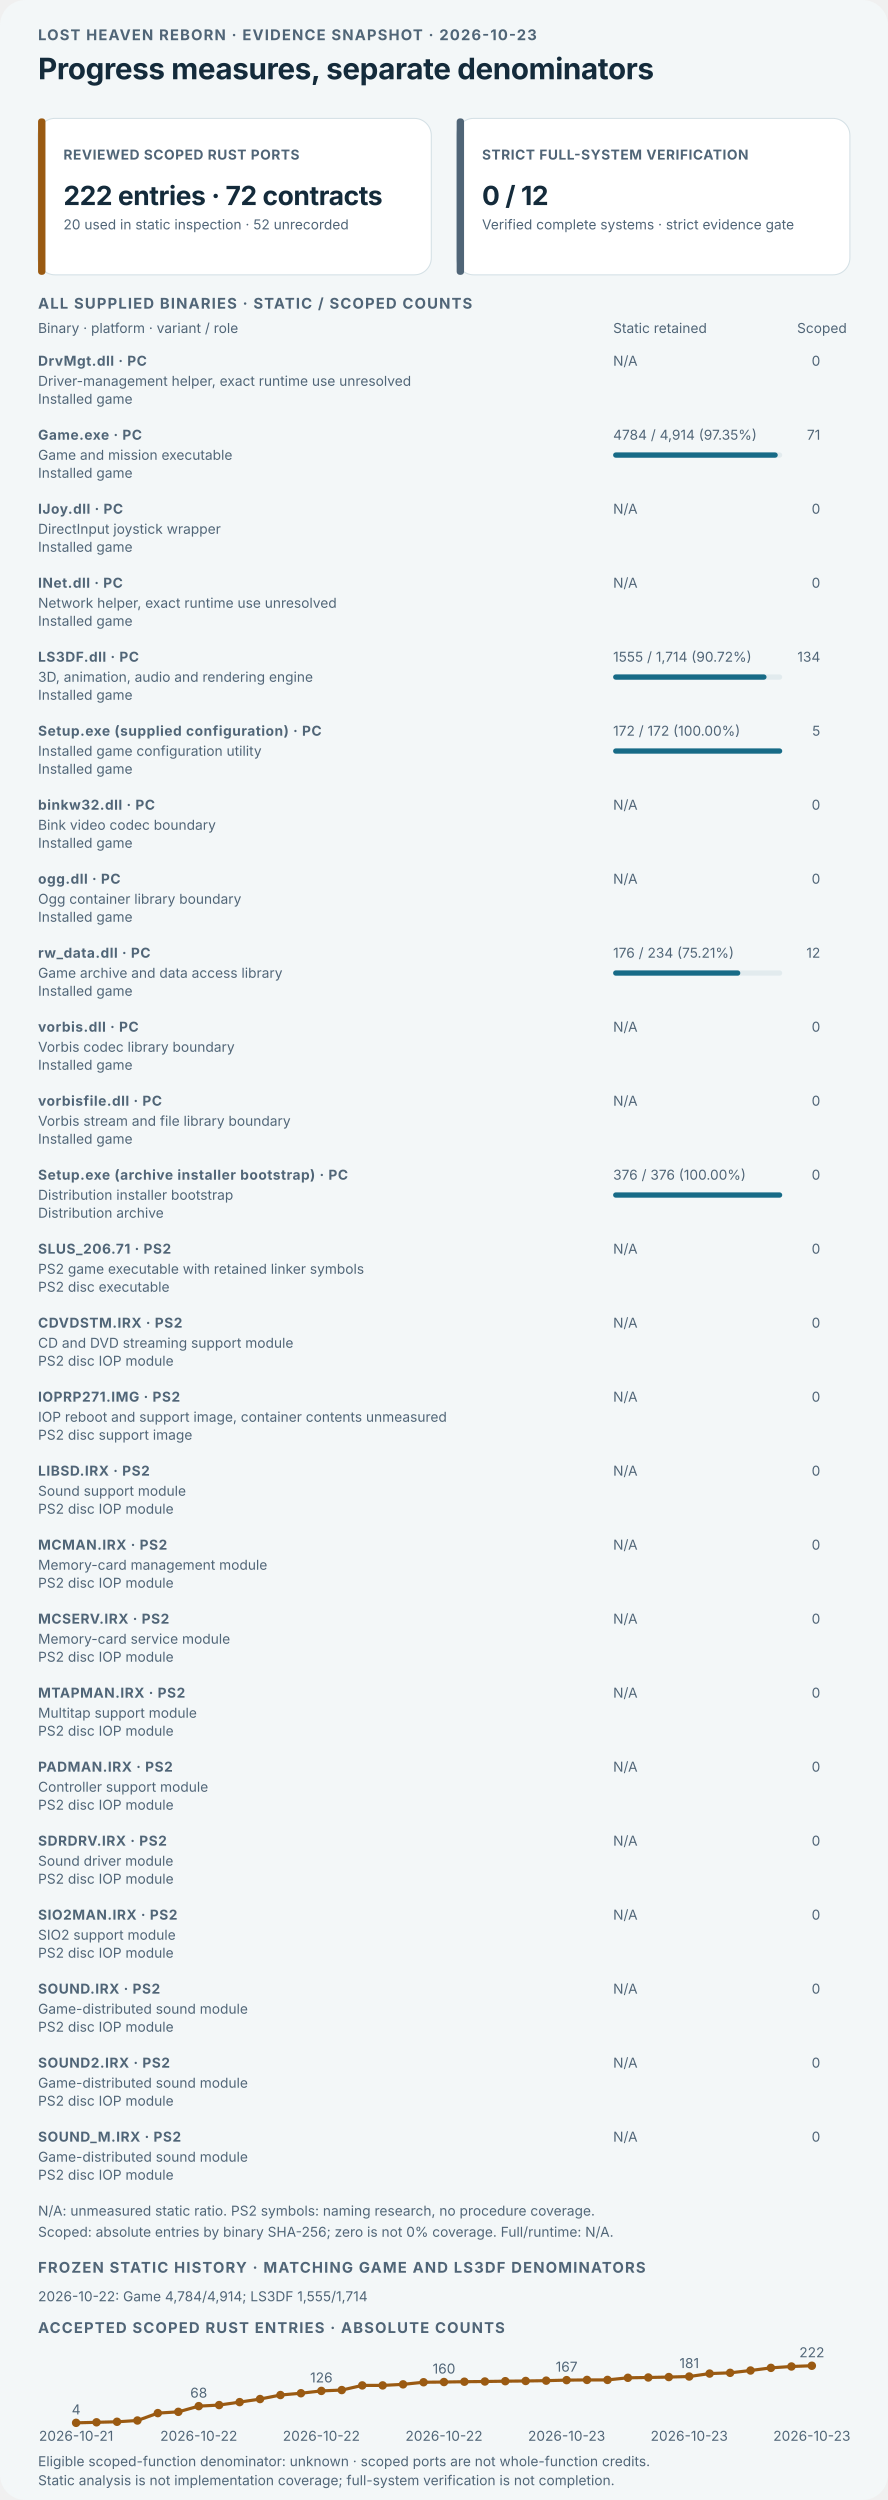
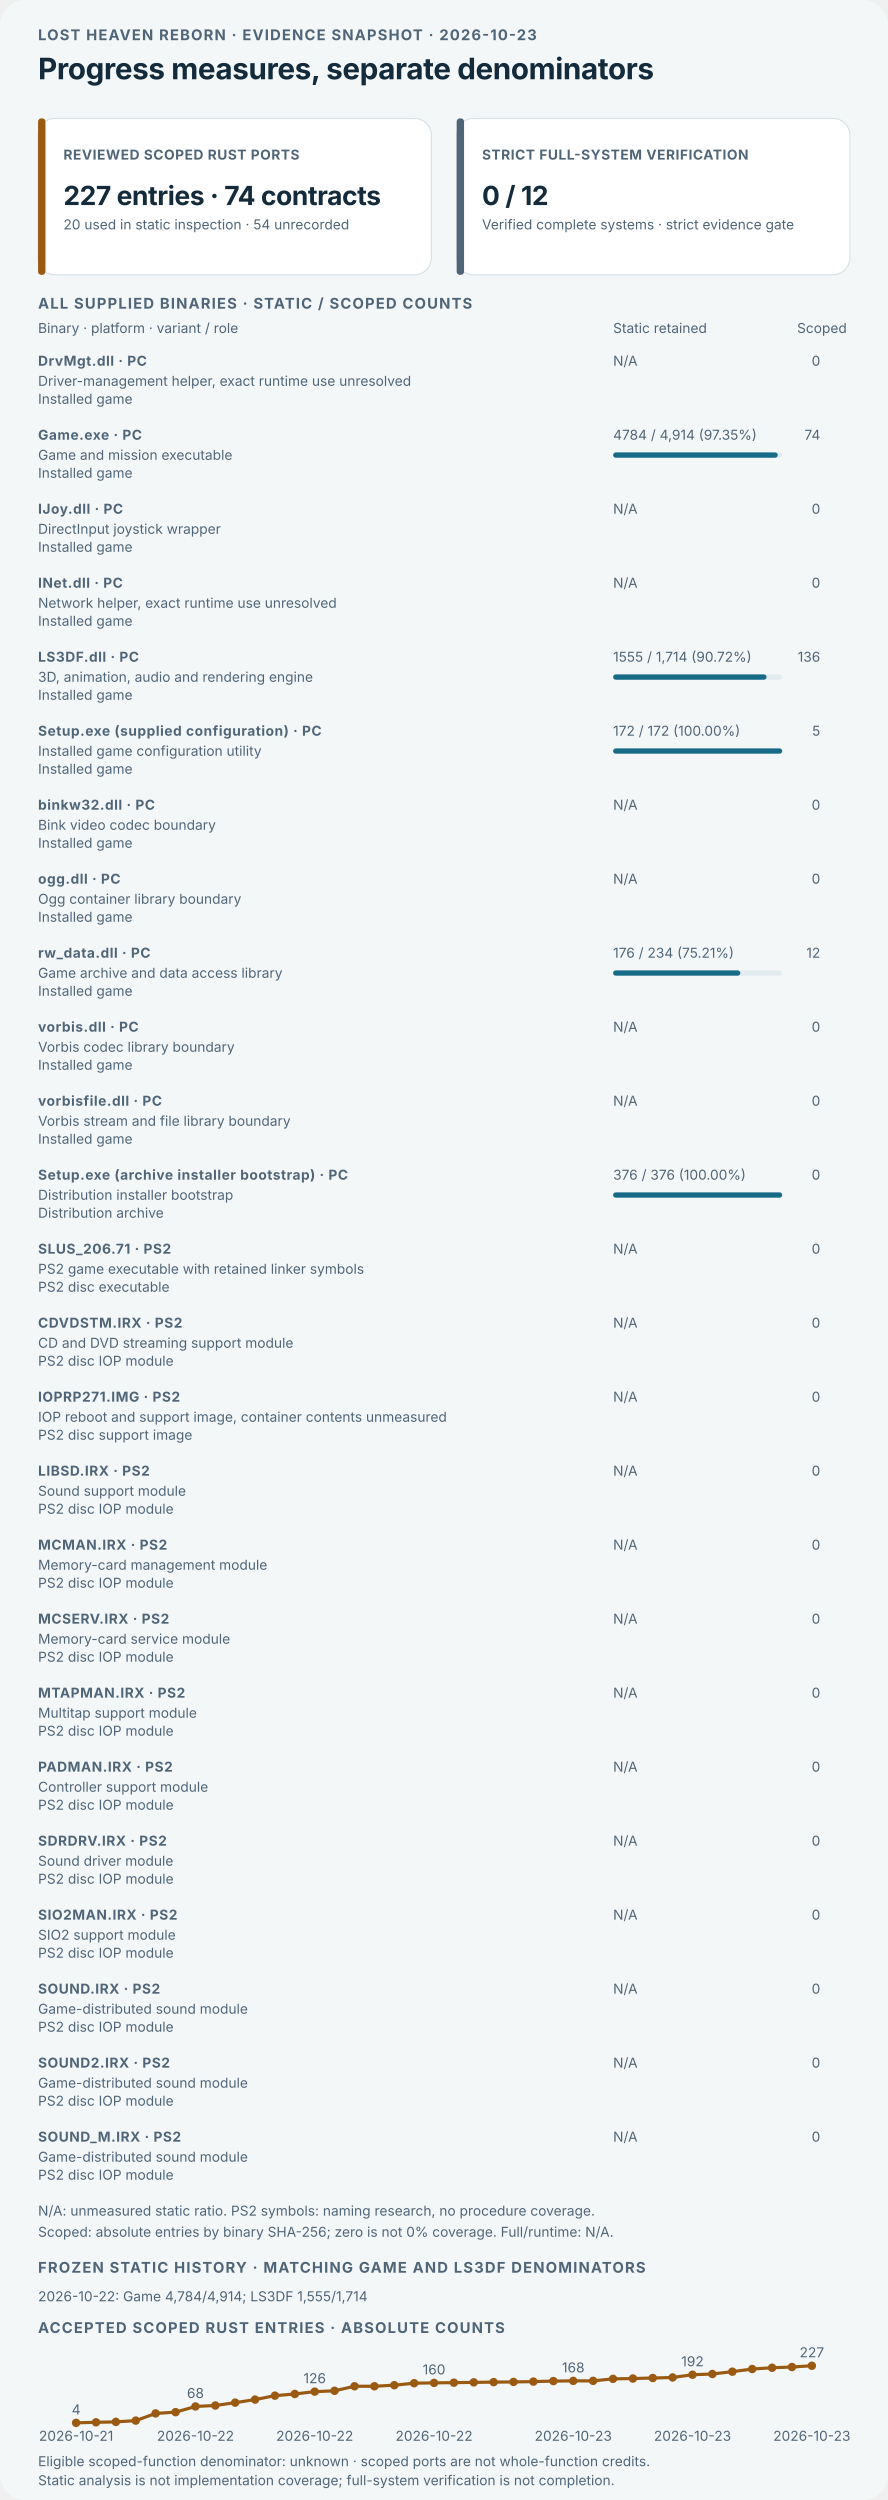
<svg xmlns="http://www.w3.org/2000/svg" viewBox="0 0 840 2365" role="img" aria-labelledby="dashboard-title dashboard-desc">
  <style>text{font-family:Inter,ui-sans-serif,system-ui,-apple-system,"Segoe UI",sans-serif;fill:#142b3b}.kicker{font-size:14px;font-weight:700;letter-spacing:1.1px;fill:#506577}.title{font-size:28px;font-weight:750;letter-spacing:-.35px}.label{font-size:13px;font-weight:750;letter-spacing:.5px;fill:#506577}.value{font-size:25px;font-weight:750;letter-spacing:-.4px}.detail,.history{font-size:13px;fill:#506577}.dark-bg{display:none}@media(prefers-color-scheme:dark){.light-bg{display:none}.dark-bg{display:inline}text{fill:#edf4f6}.kicker,.label,.detail,.history{fill:#b3c5ce}.card-bg{fill:#172b39;stroke:#3b5361}.bar-track{fill:#314957}}</style>
  <rect class="light-bg" width="840" height="2365" rx="24" fill="#f3f7f8" />
  <rect class="dark-bg" width="840" height="2365" rx="24" fill="#0d1b25" />
  <text x="36" y="38" class="kicker">LOST HEAVEN REBORN · EVIDENCE SNAPSHOT · 2026-10-23</text>
  <text x="36" y="75" class="title">Progress measures, separate denominators</text>
  <g>
    <rect class="card-bg" x="36" y="112" width="372" height="148" rx="16" fill="#ffffff" stroke="#d4e0e5" />
    <rect x="36" y="112" width="7" height="148" rx="3" fill="#9a5a12" />
    <text x="60" y="151" class="label">REVIEWED SCOPED RUST PORTS</text>
-     <text x="60" y="194" class="value">222 entries · 72 contracts</text>
-     <text x="60" y="217" class="detail">20 used in static inspection · 52 unrecorded</text>
+     <text x="60" y="194" class="value">227 entries · 74 contracts</text>
+     <text x="60" y="217" class="detail">20 used in static inspection · 54 unrecorded</text>
  </g>
  <g>
    <rect class="card-bg" x="432" y="112" width="372" height="148" rx="16" fill="#ffffff" stroke="#d4e0e5" />
    <rect x="432" y="112" width="7" height="148" rx="3" fill="#506577" />
    <text x="456" y="151" class="label">STRICT FULL-SYSTEM VERIFICATION</text>
    <text x="456" y="194" class="value">0 / 12</text>
    <text x="456" y="217" class="detail">Verified complete systems · strict evidence gate</text>
  </g>
  <text x="36" y="292" class="kicker">ALL SUPPLIED BINARIES · STATIC / SCOPED COUNTS</text>
  <text x="36" y="315" class="detail">Binary · platform · variant / role</text>
  <text x="580" y="315" class="detail">Static retained</text>
  <text x="754" y="315" class="detail">Scoped</text>
  <text x="36" y="346" class="label">DrvMgt.dll · PC</text>
  <text x="36" y="365" class="detail">Driver-management helper, exact runtime use unresolved</text>
  <text x="36" y="382" class="detail">Installed game</text>
  <text x="580" y="346" class="detail">N/A</text>
  <text x="776" y="346" text-anchor="end" class="detail">0</text>
  <text x="36" y="416" class="label">Game.exe · PC</text>
  <text x="36" y="435" class="detail">Game and mission executable</text>
  <text x="36" y="452" class="detail">Installed game</text>
  <text x="580" y="416" class="detail">4784 / 4,914 (97.35%)</text>
-   <text x="776" y="416" text-anchor="end" class="detail">71</text>
+   <text x="776" y="416" text-anchor="end" class="detail">74</text>
  <rect class="catalog-static-track bar-track" x="580" y="428" width="160" height="5" rx="2.5" fill="#e2ebee" />
  <rect class="catalog-static-fill" x="580" y="428" width="155.767" height="5" rx="2.5" fill="#176b87" />
  <text x="36" y="486" class="label">IJoy.dll · PC</text>
  <text x="36" y="505" class="detail">DirectInput joystick wrapper</text>
  <text x="36" y="522" class="detail">Installed game</text>
  <text x="580" y="486" class="detail">N/A</text>
  <text x="776" y="486" text-anchor="end" class="detail">0</text>
  <text x="36" y="556" class="label">INet.dll · PC</text>
  <text x="36" y="575" class="detail">Network helper, exact runtime use unresolved</text>
  <text x="36" y="592" class="detail">Installed game</text>
  <text x="580" y="556" class="detail">N/A</text>
  <text x="776" y="556" text-anchor="end" class="detail">0</text>
  <text x="36" y="626" class="label">LS3DF.dll · PC</text>
  <text x="36" y="645" class="detail">3D, animation, audio and rendering engine</text>
  <text x="36" y="662" class="detail">Installed game</text>
  <text x="580" y="626" class="detail">1555 / 1,714 (90.72%)</text>
-   <text x="776" y="626" text-anchor="end" class="detail">134</text>
+   <text x="776" y="626" text-anchor="end" class="detail">136</text>
  <rect class="catalog-static-track bar-track" x="580" y="638" width="160" height="5" rx="2.5" fill="#e2ebee" />
  <rect class="catalog-static-fill" x="580" y="638" width="145.158" height="5" rx="2.5" fill="#176b87" />
  <text x="36" y="696" class="label">Setup.exe (supplied configuration) · PC</text>
  <text x="36" y="715" class="detail">Installed game configuration utility</text>
  <text x="36" y="732" class="detail">Installed game</text>
  <text x="580" y="696" class="detail">172 / 172 (100.00%)</text>
  <text x="776" y="696" text-anchor="end" class="detail">5</text>
  <rect class="catalog-static-track bar-track" x="580" y="708" width="160" height="5" rx="2.5" fill="#e2ebee" />
  <rect class="catalog-static-fill" x="580" y="708" width="160.000" height="5" rx="2.5" fill="#176b87" />
  <text x="36" y="766" class="label">binkw32.dll · PC</text>
  <text x="36" y="785" class="detail">Bink video codec boundary</text>
  <text x="36" y="802" class="detail">Installed game</text>
  <text x="580" y="766" class="detail">N/A</text>
  <text x="776" y="766" text-anchor="end" class="detail">0</text>
  <text x="36" y="836" class="label">ogg.dll · PC</text>
  <text x="36" y="855" class="detail">Ogg container library boundary</text>
  <text x="36" y="872" class="detail">Installed game</text>
  <text x="580" y="836" class="detail">N/A</text>
  <text x="776" y="836" text-anchor="end" class="detail">0</text>
  <text x="36" y="906" class="label">rw_data.dll · PC</text>
  <text x="36" y="925" class="detail">Game archive and data access library</text>
  <text x="36" y="942" class="detail">Installed game</text>
  <text x="580" y="906" class="detail">176 / 234 (75.21%)</text>
  <text x="776" y="906" text-anchor="end" class="detail">12</text>
  <rect class="catalog-static-track bar-track" x="580" y="918" width="160" height="5" rx="2.5" fill="#e2ebee" />
  <rect class="catalog-static-fill" x="580" y="918" width="120.342" height="5" rx="2.5" fill="#176b87" />
  <text x="36" y="976" class="label">vorbis.dll · PC</text>
  <text x="36" y="995" class="detail">Vorbis codec library boundary</text>
  <text x="36" y="1012" class="detail">Installed game</text>
  <text x="580" y="976" class="detail">N/A</text>
  <text x="776" y="976" text-anchor="end" class="detail">0</text>
  <text x="36" y="1046" class="label">vorbisfile.dll · PC</text>
  <text x="36" y="1065" class="detail">Vorbis stream and file library boundary</text>
  <text x="36" y="1082" class="detail">Installed game</text>
  <text x="580" y="1046" class="detail">N/A</text>
  <text x="776" y="1046" text-anchor="end" class="detail">0</text>
  <text x="36" y="1116" class="label">Setup.exe (archive installer bootstrap) · PC</text>
  <text x="36" y="1135" class="detail">Distribution installer bootstrap</text>
  <text x="36" y="1152" class="detail">Distribution archive</text>
  <text x="580" y="1116" class="detail">376 / 376 (100.00%)</text>
  <text x="776" y="1116" text-anchor="end" class="detail">0</text>
  <rect class="catalog-static-track bar-track" x="580" y="1128" width="160" height="5" rx="2.5" fill="#e2ebee" />
  <rect class="catalog-static-fill" x="580" y="1128" width="160.000" height="5" rx="2.5" fill="#176b87" />
  <text x="36" y="1186" class="label">SLUS_206.71 · PS2</text>
  <text x="36" y="1205" class="detail">PS2 game executable with retained linker symbols</text>
  <text x="36" y="1222" class="detail">PS2 disc executable</text>
  <text x="580" y="1186" class="detail">N/A</text>
  <text x="776" y="1186" text-anchor="end" class="detail">0</text>
  <text x="36" y="1256" class="label">CDVDSTM.IRX · PS2</text>
  <text x="36" y="1275" class="detail">CD and DVD streaming support module</text>
  <text x="36" y="1292" class="detail">PS2 disc IOP module</text>
  <text x="580" y="1256" class="detail">N/A</text>
  <text x="776" y="1256" text-anchor="end" class="detail">0</text>
  <text x="36" y="1326" class="label">IOPRP271.IMG · PS2</text>
  <text x="36" y="1345" class="detail">IOP reboot and support image, container contents unmeasured</text>
  <text x="36" y="1362" class="detail">PS2 disc support image</text>
  <text x="580" y="1326" class="detail">N/A</text>
  <text x="776" y="1326" text-anchor="end" class="detail">0</text>
  <text x="36" y="1396" class="label">LIBSD.IRX · PS2</text>
  <text x="36" y="1415" class="detail">Sound support module</text>
  <text x="36" y="1432" class="detail">PS2 disc IOP module</text>
  <text x="580" y="1396" class="detail">N/A</text>
  <text x="776" y="1396" text-anchor="end" class="detail">0</text>
  <text x="36" y="1466" class="label">MCMAN.IRX · PS2</text>
  <text x="36" y="1485" class="detail">Memory-card management module</text>
  <text x="36" y="1502" class="detail">PS2 disc IOP module</text>
  <text x="580" y="1466" class="detail">N/A</text>
  <text x="776" y="1466" text-anchor="end" class="detail">0</text>
  <text x="36" y="1536" class="label">MCSERV.IRX · PS2</text>
  <text x="36" y="1555" class="detail">Memory-card service module</text>
  <text x="36" y="1572" class="detail">PS2 disc IOP module</text>
  <text x="580" y="1536" class="detail">N/A</text>
  <text x="776" y="1536" text-anchor="end" class="detail">0</text>
  <text x="36" y="1606" class="label">MTAPMAN.IRX · PS2</text>
  <text x="36" y="1625" class="detail">Multitap support module</text>
  <text x="36" y="1642" class="detail">PS2 disc IOP module</text>
  <text x="580" y="1606" class="detail">N/A</text>
  <text x="776" y="1606" text-anchor="end" class="detail">0</text>
  <text x="36" y="1676" class="label">PADMAN.IRX · PS2</text>
  <text x="36" y="1695" class="detail">Controller support module</text>
  <text x="36" y="1712" class="detail">PS2 disc IOP module</text>
  <text x="580" y="1676" class="detail">N/A</text>
  <text x="776" y="1676" text-anchor="end" class="detail">0</text>
  <text x="36" y="1746" class="label">SDRDRV.IRX · PS2</text>
  <text x="36" y="1765" class="detail">Sound driver module</text>
  <text x="36" y="1782" class="detail">PS2 disc IOP module</text>
  <text x="580" y="1746" class="detail">N/A</text>
  <text x="776" y="1746" text-anchor="end" class="detail">0</text>
  <text x="36" y="1816" class="label">SIO2MAN.IRX · PS2</text>
  <text x="36" y="1835" class="detail">SIO2 support module</text>
  <text x="36" y="1852" class="detail">PS2 disc IOP module</text>
  <text x="580" y="1816" class="detail">N/A</text>
  <text x="776" y="1816" text-anchor="end" class="detail">0</text>
  <text x="36" y="1886" class="label">SOUND.IRX · PS2</text>
  <text x="36" y="1905" class="detail">Game-distributed sound module</text>
  <text x="36" y="1922" class="detail">PS2 disc IOP module</text>
  <text x="580" y="1886" class="detail">N/A</text>
  <text x="776" y="1886" text-anchor="end" class="detail">0</text>
  <text x="36" y="1956" class="label">SOUND2.IRX · PS2</text>
  <text x="36" y="1975" class="detail">Game-distributed sound module</text>
  <text x="36" y="1992" class="detail">PS2 disc IOP module</text>
  <text x="580" y="1956" class="detail">N/A</text>
  <text x="776" y="1956" text-anchor="end" class="detail">0</text>
  <text x="36" y="2026" class="label">SOUND_M.IRX · PS2</text>
  <text x="36" y="2045" class="detail">Game-distributed sound module</text>
  <text x="36" y="2062" class="detail">PS2 disc IOP module</text>
  <text x="580" y="2026" class="detail">N/A</text>
  <text x="776" y="2026" text-anchor="end" class="detail">0</text>
  <text x="36" y="2096" class="detail">N/A: unmeasured static ratio. PS2 symbols: naming research, no procedure coverage.</text>
  <text x="36" y="2116" class="detail">Scoped: absolute entries by binary SHA-256; zero is not 0% coverage. Full/runtime: N/A.</text>
  <text x="36" y="2150" class="kicker">FROZEN STATIC HISTORY · MATCHING GAME AND LS3DF DENOMINATORS</text>
  <text x="36" y="2177" class="history">2026-10-22: Game 4,784/4,914; LS3DF 1,555/1,714</text>
  <text x="36" y="2207" class="kicker">ACCEPTED SCOPED RUST ENTRIES · ABSOLUTE COUNTS</text>
-   <polyline points="72.0,2292.0 91.3,2291.5 110.7,2291.0 130.0,2289.8 149.3,2282.8 168.7,2281.6 188.0,2276.2 207.3,2275.2 226.7,2272.4 246.0,2269.5 265.3,2265.7 284.7,2264.0 304.0,2261.8 323.3,2261.0 342.7,2256.6 362.0,2256.6 381.3,2255.6 400.7,2253.6 420.0,2253.4 439.3,2253.1 458.7,2252.9 478.0,2252.6 497.3,2252.4 516.7,2252.1 536.0,2251.6 555.3,2251.4 574.7,2251.4 594.0,2249.4 613.3,2249.1 632.7,2248.7 652.0,2248.2 671.3,2245.4 690.7,2244.7 710.0,2242.5 729.3,2240.0 748.7,2238.7 768.0,2238.0" fill="none" stroke="#9a5a12" stroke-width="3" stroke-linecap="round" stroke-linejoin="round" />
+   <polyline points="72.0,2292.0 90.8,2291.5 109.6,2291.1 128.4,2289.9 147.2,2283.1 166.1,2281.9 184.9,2276.5 203.7,2275.6 222.5,2272.9 241.3,2270.0 260.1,2266.3 278.9,2264.7 297.7,2262.5 316.5,2261.7 335.4,2257.4 354.2,2257.4 373.0,2256.4 391.8,2254.5 410.6,2254.2 429.4,2254.0 448.2,2253.7 467.0,2253.5 485.8,2253.3 504.6,2253.0 523.5,2252.5 542.3,2252.3 561.1,2252.3 579.9,2250.4 598.7,2250.1 617.5,2249.6 636.3,2249.1 655.1,2246.5 673.9,2245.8 692.8,2243.6 711.6,2241.1 730.4,2239.9 749.2,2239.2 768.0,2238.0" fill="none" stroke="#9a5a12" stroke-width="3" stroke-linecap="round" stroke-linejoin="round" />
  <circle cx="72.0" cy="2292.0" r="4" fill="#9a5a12" />
  <text x="72.0" y="2284.0" text-anchor="middle" class="history">4</text>
  <text x="72.0" y="2309" text-anchor="middle" class="history">2026-10-21</text>
-   <circle cx="91.3" cy="2291.5" r="4" fill="#9a5a12" />
-   <circle cx="110.7" cy="2291.0" r="4" fill="#9a5a12" />
-   <circle cx="130.0" cy="2289.8" r="4" fill="#9a5a12" />
-   <circle cx="149.3" cy="2282.8" r="4" fill="#9a5a12" />
-   <circle cx="168.7" cy="2281.6" r="4" fill="#9a5a12" />
-   <circle cx="188.0" cy="2276.2" r="4" fill="#9a5a12" />
-   <text x="188.0" y="2268.2" text-anchor="middle" class="history">68</text>
-   <text x="188.0" y="2309" text-anchor="middle" class="history">2026-10-22</text>
-   <circle cx="207.3" cy="2275.2" r="4" fill="#9a5a12" />
-   <circle cx="226.7" cy="2272.4" r="4" fill="#9a5a12" />
-   <circle cx="246.0" cy="2269.5" r="4" fill="#9a5a12" />
-   <circle cx="265.3" cy="2265.7" r="4" fill="#9a5a12" />
-   <circle cx="284.7" cy="2264.0" r="4" fill="#9a5a12" />
-   <circle cx="304.0" cy="2261.8" r="4" fill="#9a5a12" />
-   <text x="304.0" y="2253.8" text-anchor="middle" class="history">126</text>
-   <text x="304.0" y="2309" text-anchor="middle" class="history">2026-10-22</text>
-   <circle cx="323.3" cy="2261.0" r="4" fill="#9a5a12" />
-   <circle cx="342.7" cy="2256.6" r="4" fill="#9a5a12" />
-   <circle cx="362.0" cy="2256.6" r="4" fill="#9a5a12" />
-   <circle cx="381.3" cy="2255.6" r="4" fill="#9a5a12" />
-   <circle cx="400.7" cy="2253.6" r="4" fill="#9a5a12" />
-   <circle cx="420.0" cy="2253.4" r="4" fill="#9a5a12" />
-   <text x="420.0" y="2245.4" text-anchor="middle" class="history">160</text>
-   <text x="420.0" y="2309" text-anchor="middle" class="history">2026-10-22</text>
-   <circle cx="439.3" cy="2253.1" r="4" fill="#9a5a12" />
-   <circle cx="458.7" cy="2252.9" r="4" fill="#9a5a12" />
-   <circle cx="478.0" cy="2252.6" r="4" fill="#9a5a12" />
-   <circle cx="497.3" cy="2252.4" r="4" fill="#9a5a12" />
-   <circle cx="516.7" cy="2252.1" r="4" fill="#9a5a12" />
-   <circle cx="536.0" cy="2251.6" r="4" fill="#9a5a12" />
-   <text x="536.0" y="2243.6" text-anchor="middle" class="history">167</text>
-   <text x="536.0" y="2309" text-anchor="middle" class="history">2026-10-23</text>
-   <circle cx="555.3" cy="2251.4" r="4" fill="#9a5a12" />
-   <circle cx="574.7" cy="2251.4" r="4" fill="#9a5a12" />
-   <circle cx="594.0" cy="2249.4" r="4" fill="#9a5a12" />
-   <circle cx="613.3" cy="2249.1" r="4" fill="#9a5a12" />
-   <circle cx="632.7" cy="2248.7" r="4" fill="#9a5a12" />
-   <circle cx="652.0" cy="2248.2" r="4" fill="#9a5a12" />
-   <text x="652.0" y="2240.2" text-anchor="middle" class="history">181</text>
-   <text x="652.0" y="2309" text-anchor="middle" class="history">2026-10-23</text>
-   <circle cx="671.3" cy="2245.4" r="4" fill="#9a5a12" />
-   <circle cx="690.7" cy="2244.7" r="4" fill="#9a5a12" />
-   <circle cx="710.0" cy="2242.5" r="4" fill="#9a5a12" />
-   <circle cx="729.3" cy="2240.0" r="4" fill="#9a5a12" />
-   <circle cx="748.7" cy="2238.7" r="4" fill="#9a5a12" />
+   <circle cx="90.8" cy="2291.5" r="4" fill="#9a5a12" />
+   <circle cx="109.6" cy="2291.1" r="4" fill="#9a5a12" />
+   <circle cx="128.4" cy="2289.9" r="4" fill="#9a5a12" />
+   <circle cx="147.2" cy="2283.1" r="4" fill="#9a5a12" />
+   <circle cx="166.1" cy="2281.9" r="4" fill="#9a5a12" />
+   <circle cx="184.9" cy="2276.5" r="4" fill="#9a5a12" />
+   <text x="184.9" y="2268.5" text-anchor="middle" class="history">68</text>
+   <text x="184.9" y="2309" text-anchor="middle" class="history">2026-10-22</text>
+   <circle cx="203.7" cy="2275.6" r="4" fill="#9a5a12" />
+   <circle cx="222.5" cy="2272.9" r="4" fill="#9a5a12" />
+   <circle cx="241.3" cy="2270.0" r="4" fill="#9a5a12" />
+   <circle cx="260.1" cy="2266.3" r="4" fill="#9a5a12" />
+   <circle cx="278.9" cy="2264.7" r="4" fill="#9a5a12" />
+   <circle cx="297.7" cy="2262.5" r="4" fill="#9a5a12" />
+   <text x="297.7" y="2254.5" text-anchor="middle" class="history">126</text>
+   <text x="297.7" y="2309" text-anchor="middle" class="history">2026-10-22</text>
+   <circle cx="316.5" cy="2261.7" r="4" fill="#9a5a12" />
+   <circle cx="335.4" cy="2257.4" r="4" fill="#9a5a12" />
+   <circle cx="354.2" cy="2257.4" r="4" fill="#9a5a12" />
+   <circle cx="373.0" cy="2256.4" r="4" fill="#9a5a12" />
+   <circle cx="391.8" cy="2254.5" r="4" fill="#9a5a12" />
+   <circle cx="410.6" cy="2254.2" r="4" fill="#9a5a12" />
+   <text x="410.6" y="2246.2" text-anchor="middle" class="history">160</text>
+   <text x="410.6" y="2309" text-anchor="middle" class="history">2026-10-22</text>
+   <circle cx="429.4" cy="2254.0" r="4" fill="#9a5a12" />
+   <circle cx="448.2" cy="2253.7" r="4" fill="#9a5a12" />
+   <circle cx="467.0" cy="2253.5" r="4" fill="#9a5a12" />
+   <circle cx="485.8" cy="2253.3" r="4" fill="#9a5a12" />
+   <circle cx="504.6" cy="2253.0" r="4" fill="#9a5a12" />
+   <circle cx="523.5" cy="2252.5" r="4" fill="#9a5a12" />
+   <circle cx="542.3" cy="2252.3" r="4" fill="#9a5a12" />
+   <text x="542.3" y="2244.3" text-anchor="middle" class="history">168</text>
+   <text x="542.3" y="2309" text-anchor="middle" class="history">2026-10-23</text>
+   <circle cx="561.1" cy="2252.3" r="4" fill="#9a5a12" />
+   <circle cx="579.9" cy="2250.4" r="4" fill="#9a5a12" />
+   <circle cx="598.7" cy="2250.1" r="4" fill="#9a5a12" />
+   <circle cx="617.5" cy="2249.6" r="4" fill="#9a5a12" />
+   <circle cx="636.3" cy="2249.1" r="4" fill="#9a5a12" />
+   <circle cx="655.1" cy="2246.5" r="4" fill="#9a5a12" />
+   <text x="655.1" y="2238.5" text-anchor="middle" class="history">192</text>
+   <text x="655.1" y="2309" text-anchor="middle" class="history">2026-10-23</text>
+   <circle cx="673.9" cy="2245.8" r="4" fill="#9a5a12" />
+   <circle cx="692.8" cy="2243.6" r="4" fill="#9a5a12" />
+   <circle cx="711.6" cy="2241.1" r="4" fill="#9a5a12" />
+   <circle cx="730.4" cy="2239.9" r="4" fill="#9a5a12" />
+   <circle cx="749.2" cy="2239.2" r="4" fill="#9a5a12" />
  <circle cx="768.0" cy="2238.0" r="4" fill="#9a5a12" />
-   <text x="768.0" y="2230.0" text-anchor="middle" class="history">222</text>
+   <text x="768.0" y="2230.0" text-anchor="middle" class="history">227</text>
  <text x="768.0" y="2309" text-anchor="middle" class="history">2026-10-23</text>
  <text x="36" y="2333" class="detail">Eligible scoped-function denominator: unknown · scoped ports are not whole-function credits.</text>
  <text x="36" y="2351" class="detail">Static analysis is not implementation coverage; full-system verification is not completion.</text>
</svg>
